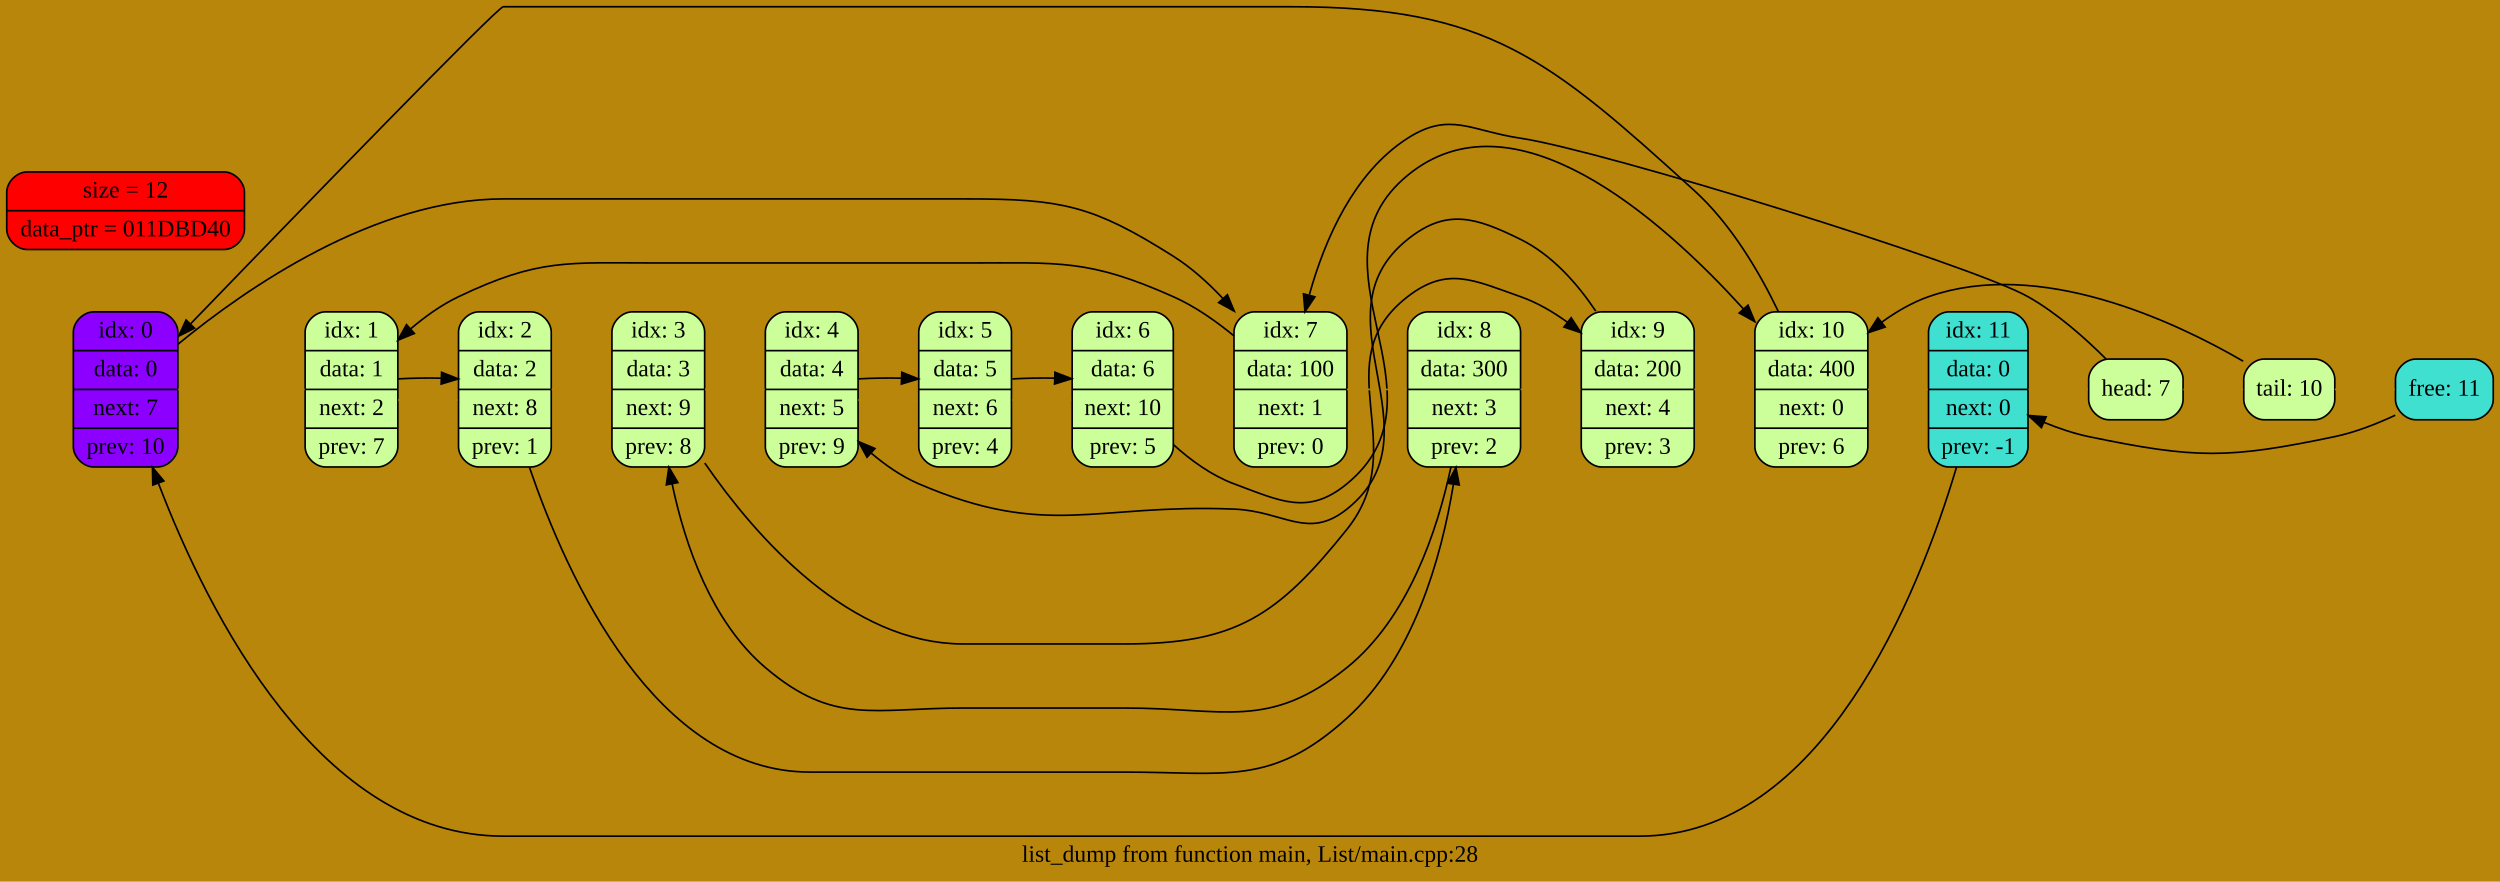
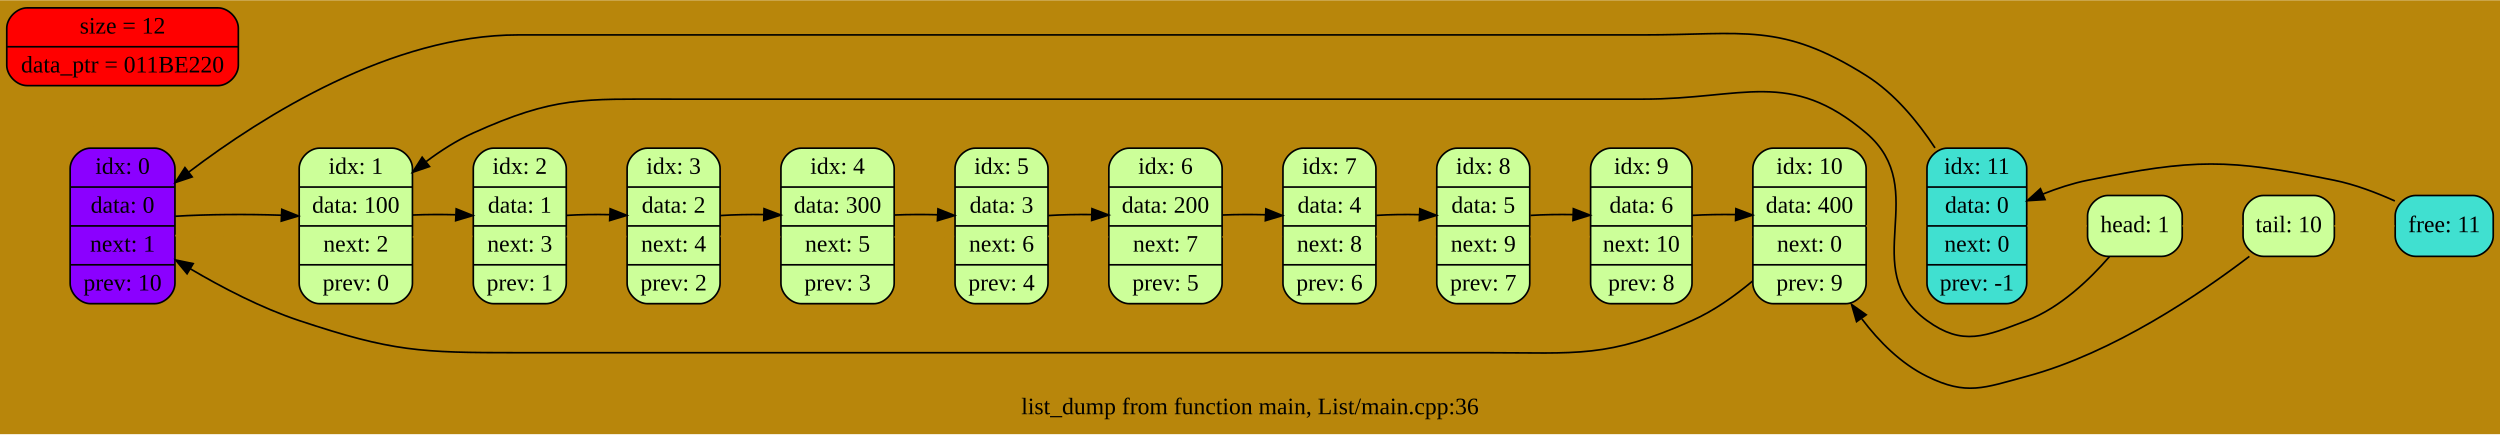
- <svg xmlns="http://www.w3.org/2000/svg" width="1483pt" height="523pt" viewBox="0.00 0.00 1483.00 523.00">
-   <g id="graph0" class="graph" transform="scale(1 1) rotate(0) translate(4 519)">
-     <polygon fill="#b8860b" stroke="none" points="-4,4 -4,-519 1479,-519 1479,4 -4,4" />
-     <text text-anchor="middle" x="737.5" y="-7.8" font-family="Times New Roman,serif" font-size="14.00">list_dump from function main, List/main.cpp:28</text>
+ <svg xmlns="http://www.w3.org/2000/svg" width="1479pt" height="257pt" viewBox="0.00 0.00 1479.00 256.69">
+   <g id="graph0" class="graph" transform="scale(1 1) rotate(0) translate(4 252.69)">
+     <polygon fill="#b8860b" stroke="none" points="-4,4 -4,-252.69 1475,-252.69 1475,4 -4,4" />
+     <text text-anchor="middle" x="735.5" y="-7.8" font-family="Times New Roman,serif" font-size="14.00">list_dump from function main, List/main.cpp:36</text>
    <g id="node1" class="node">
-       <path fill="#8b00ff" stroke="black" d="M51.5,-242C51.5,-242 89.5,-242 89.5,-242 95.5,-242 101.5,-248 101.5,-254 101.5,-254 101.5,-322 101.5,-322 101.5,-328 95.5,-334 89.5,-334 89.5,-334 51.5,-334 51.5,-334 45.5,-334 39.5,-328 39.5,-322 39.5,-322 39.5,-254 39.5,-254 39.5,-248 45.5,-242 51.5,-242" />
-       <text text-anchor="middle" x="70.5" y="-318.8" font-family="Times New Roman,serif" font-size="14.00">idx: 0</text>
-       <polyline fill="none" stroke="black" points="39.5,-311 101.5,-311" />
-       <text text-anchor="middle" x="70.5" y="-295.8" font-family="Times New Roman,serif" font-size="14.00">data: 0</text>
-       <polyline fill="none" stroke="black" points="39.5,-288 101.5,-288" />
-       <text text-anchor="middle" x="70.5" y="-272.8" font-family="Times New Roman,serif" font-size="14.00">next: 7</text>
-       <polyline fill="none" stroke="black" points="39.5,-265 101.5,-265" />
-       <text text-anchor="middle" x="70.5" y="-249.8" font-family="Times New Roman,serif" font-size="14.00">prev: 10</text>
+       <path fill="#8b00ff" stroke="black" d="M49.5,-73.19C49.5,-73.19 87.5,-73.19 87.5,-73.19 93.5,-73.19 99.5,-79.19 99.5,-85.19 99.5,-85.19 99.5,-153.19 99.5,-153.19 99.5,-159.19 93.5,-165.19 87.5,-165.19 87.5,-165.19 49.5,-165.19 49.5,-165.19 43.5,-165.19 37.5,-159.19 37.5,-153.19 37.5,-153.19 37.5,-85.19 37.5,-85.19 37.5,-79.19 43.5,-73.19 49.5,-73.19" />
+       <text text-anchor="middle" x="68.5" y="-149.99" font-family="Times New Roman,serif" font-size="14.00">idx: 0</text>
+       <polyline fill="none" stroke="black" points="37.5,-142.19 99.5,-142.19" />
+       <text text-anchor="middle" x="68.5" y="-126.99" font-family="Times New Roman,serif" font-size="14.00">data: 0</text>
+       <polyline fill="none" stroke="black" points="37.5,-119.19 99.5,-119.19" />
+       <text text-anchor="middle" x="68.5" y="-103.99" font-family="Times New Roman,serif" font-size="14.00">next: 1</text>
+       <polyline fill="none" stroke="black" points="37.5,-96.19 99.5,-96.19" />
+       <text text-anchor="middle" x="68.5" y="-80.99" font-family="Times New Roman,serif" font-size="14.00">prev: 10</text>
    </g>
    <g id="edge1" class="edge">
-       <path fill="none" stroke="#b8860b" d="M45.93,-334.09C48.05,-344.7 56.24,-352.5 70.5,-352.5 84.54,-352.5 92.7,-344.95 94.97,-334.59" />
-       <polygon fill="#b8860b" stroke="#b8860b" points="95.07,-334.09 95.07,-334.09 95.07,-334.09 95.07,-334.09" />
+       <path fill="none" stroke="#b8860b" d="M43.2,-165.28C45.38,-175.89 53.81,-183.69 68.5,-183.69 82.96,-183.69 91.36,-176.14 93.7,-165.78" />
+       <polygon fill="#b8860b" stroke="#b8860b" points="93.8,-165.28 93.8,-165.28 93.8,-165.28 93.8,-165.28" />
    </g>
    <g id="node2" class="node">
-       <path fill="#ccff99" stroke="black" d="M189,-242C189,-242 220,-242 220,-242 226,-242 232,-248 232,-254 232,-254 232,-322 232,-322 232,-328 226,-334 220,-334 220,-334 189,-334 189,-334 183,-334 177,-328 177,-322 177,-322 177,-254 177,-254 177,-248 183,-242 189,-242" />
-       <text text-anchor="middle" x="204.5" y="-318.8" font-family="Times New Roman,serif" font-size="14.00">idx: 1</text>
-       <polyline fill="none" stroke="black" points="177,-311 232,-311" />
-       <text text-anchor="middle" x="204.5" y="-295.8" font-family="Times New Roman,serif" font-size="14.00">data: 1</text>
-       <polyline fill="none" stroke="black" points="177,-288 232,-288" />
-       <text text-anchor="middle" x="204.5" y="-272.8" font-family="Times New Roman,serif" font-size="14.00">next: 2</text>
-       <polyline fill="none" stroke="black" points="177,-265 232,-265" />
-       <text text-anchor="middle" x="204.5" y="-249.8" font-family="Times New Roman,serif" font-size="14.00">prev: 7</text>
+       <path fill="#ccff99" stroke="black" d="M185,-73.19C185,-73.19 228,-73.19 228,-73.19 234,-73.19 240,-79.19 240,-85.19 240,-85.19 240,-153.19 240,-153.19 240,-159.19 234,-165.19 228,-165.19 228,-165.19 185,-165.19 185,-165.19 179,-165.19 173,-159.19 173,-153.19 173,-153.19 173,-85.19 173,-85.19 173,-79.19 179,-73.19 185,-73.19" />
+       <text text-anchor="middle" x="206.5" y="-149.99" font-family="Times New Roman,serif" font-size="14.00">idx: 1</text>
+       <polyline fill="none" stroke="black" points="173,-142.19 240,-142.19" />
+       <text text-anchor="middle" x="206.5" y="-126.99" font-family="Times New Roman,serif" font-size="14.00">data: 100</text>
+       <polyline fill="none" stroke="black" points="173,-119.19 240,-119.19" />
+       <text text-anchor="middle" x="206.5" y="-103.99" font-family="Times New Roman,serif" font-size="14.00">next: 2</text>
+       <polyline fill="none" stroke="black" points="173,-96.19 240,-96.19" />
+       <text text-anchor="middle" x="206.5" y="-80.99" font-family="Times New Roman,serif" font-size="14.00">prev: 0</text>
    </g>
    <g id="edge2" class="edge">
-       <path fill="none" stroke="#b8860b" d="M101.78,-288C124.38,-288 154.96,-288 176.68,-288" />
-       <polygon fill="#b8860b" stroke="#b8860b" points="176.93,-288 176.93,-288 176.93,-288 176.93,-288" />
+       <path fill="none" stroke="#b8860b" d="M99.68,-113.47C121.2,-112.16 150.12,-112.1 172.29,-113.29" />
+       <polygon fill="#b8860b" stroke="#b8860b" points="172.55,-113.31 172.55,-113.31 172.55,-113.31 172.55,-113.31" />
+     </g>
+     <g id="edge16" class="edge">
+       <path fill="none" stroke="black" d="M99.68,-124.91C118.16,-126.04 142.1,-126.24 162.53,-125.51" />
+       <polygon fill="black" stroke="black" points="162.71,-129.01 172.55,-125.07 162.4,-122.02 162.71,-129.01" />
+     </g>
+     <g id="node3" class="node">
+       <path fill="#ccff99" stroke="black" d="M288,-73.19C288,-73.19 319,-73.19 319,-73.19 325,-73.19 331,-79.19 331,-85.19 331,-85.19 331,-153.19 331,-153.19 331,-159.19 325,-165.19 319,-165.19 319,-165.19 288,-165.19 288,-165.19 282,-165.19 276,-159.19 276,-153.19 276,-153.19 276,-85.19 276,-85.19 276,-79.19 282,-73.19 288,-73.19" />
+       <text text-anchor="middle" x="303.5" y="-149.99" font-family="Times New Roman,serif" font-size="14.00">idx: 2</text>
+       <polyline fill="none" stroke="black" points="276,-142.19 331,-142.19" />
+       <text text-anchor="middle" x="303.5" y="-126.99" font-family="Times New Roman,serif" font-size="14.00">data: 1</text>
+       <polyline fill="none" stroke="black" points="276,-119.19 331,-119.19" />
+       <text text-anchor="middle" x="303.5" y="-103.99" font-family="Times New Roman,serif" font-size="14.00">next: 3</text>
+       <polyline fill="none" stroke="black" points="276,-96.19 331,-96.19" />
+       <text text-anchor="middle" x="303.5" y="-80.99" font-family="Times New Roman,serif" font-size="14.00">prev: 1</text>
+     </g>
+     <g id="edge3" class="edge">
+       <path fill="none" stroke="#b8860b" d="M240.19,-112.74C251.7,-112.26 264.49,-112.36 275.47,-113.03" />
+       <polygon fill="#b8860b" stroke="#b8860b" points="275.73,-113.05 275.73,-113.05 275.73,-113.05 275.73,-113.05" />
+     </g>
+     <g id="edge17" class="edge">
+       <path fill="none" stroke="black" d="M240.19,-125.64C248.35,-125.98 257.14,-126.03 265.49,-125.79" />
+       <polygon fill="black" stroke="black" points="265.9,-129.28 275.73,-125.33 265.58,-122.28 265.9,-129.28" />
+     </g>
+     <g id="node4" class="node">
+       <path fill="#ccff99" stroke="black" d="M379,-73.19C379,-73.19 410,-73.19 410,-73.19 416,-73.19 422,-79.19 422,-85.19 422,-85.19 422,-153.19 422,-153.19 422,-159.19 416,-165.19 410,-165.19 410,-165.19 379,-165.19 379,-165.19 373,-165.19 367,-159.19 367,-153.19 367,-153.19 367,-85.19 367,-85.19 367,-79.19 373,-73.19 379,-73.19" />
+       <text text-anchor="middle" x="394.5" y="-149.99" font-family="Times New Roman,serif" font-size="14.00">idx: 3</text>
+       <polyline fill="none" stroke="black" points="367,-142.19 422,-142.19" />
+       <text text-anchor="middle" x="394.5" y="-126.99" font-family="Times New Roman,serif" font-size="14.00">data: 2</text>
+       <polyline fill="none" stroke="black" points="367,-119.19 422,-119.19" />
+       <text text-anchor="middle" x="394.5" y="-103.99" font-family="Times New Roman,serif" font-size="14.00">next: 4</text>
+       <polyline fill="none" stroke="black" points="367,-96.19 422,-96.19" />
+       <text text-anchor="middle" x="394.5" y="-80.99" font-family="Times New Roman,serif" font-size="14.00">prev: 2</text>
+     </g>
+     <g id="edge4" class="edge">
+       <path fill="none" stroke="#b8860b" d="M331.2,-112.94C342.38,-112.28 355.35,-112.27 366.55,-112.93" />
+       <polygon fill="#b8860b" stroke="#b8860b" points="366.82,-112.94 366.82,-112.94 366.82,-112.94 366.82,-112.94" />
+     </g>
+     <g id="edge18" class="edge">
+       <path fill="none" stroke="black" d="M331.2,-125.43C339.21,-125.91 348.14,-126.05 356.68,-125.85" />
+       <polygon fill="black" stroke="black" points="356.97,-129.34 366.82,-125.43 356.68,-122.35 356.97,-129.34" />
+     </g>
+     <g id="node5" class="node">
+       <path fill="#ccff99" stroke="black" d="M470,-73.19C470,-73.19 513,-73.19 513,-73.19 519,-73.19 525,-79.19 525,-85.19 525,-85.19 525,-153.19 525,-153.19 525,-159.19 519,-165.19 513,-165.19 513,-165.19 470,-165.19 470,-165.19 464,-165.19 458,-159.19 458,-153.19 458,-153.19 458,-85.19 458,-85.19 458,-79.19 464,-73.19 470,-73.19" />
+       <text text-anchor="middle" x="491.5" y="-149.99" font-family="Times New Roman,serif" font-size="14.00">idx: 4</text>
+       <polyline fill="none" stroke="black" points="458,-142.19 525,-142.19" />
+       <text text-anchor="middle" x="491.5" y="-126.99" font-family="Times New Roman,serif" font-size="14.00">data: 300</text>
+       <polyline fill="none" stroke="black" points="458,-119.19 525,-119.19" />
+       <text text-anchor="middle" x="491.5" y="-103.99" font-family="Times New Roman,serif" font-size="14.00">next: 5</text>
+       <polyline fill="none" stroke="black" points="458,-96.19 525,-96.19" />
+       <text text-anchor="middle" x="491.5" y="-80.99" font-family="Times New Roman,serif" font-size="14.00">prev: 3</text>
+     </g>
+     <g id="edge5" class="edge">
+       <path fill="none" stroke="#b8860b" d="M422.22,-113.05C433.21,-112.36 446.07,-112.25 457.63,-112.73" />
+       <polygon fill="#b8860b" stroke="#b8860b" points="457.91,-112.74 457.91,-112.74 457.91,-112.74 457.91,-112.74" />
+     </g>
+     <g id="edge19" class="edge">
+       <path fill="none" stroke="black" d="M422.22,-125.33C430.18,-125.83 439.12,-126.02 447.84,-125.91" />
+       <polygon fill="black" stroke="black" points="448.01,-129.4 457.91,-125.63 447.82,-122.41 448.01,-129.4" />
+     </g>
+     <g id="node6" class="node">
+       <path fill="#ccff99" stroke="black" d="M573,-73.19C573,-73.19 604,-73.19 604,-73.19 610,-73.19 616,-79.19 616,-85.19 616,-85.19 616,-153.19 616,-153.19 616,-159.19 610,-165.19 604,-165.19 604,-165.19 573,-165.19 573,-165.19 567,-165.19 561,-159.19 561,-153.19 561,-153.19 561,-85.19 561,-85.19 561,-79.19 567,-73.19 573,-73.19" />
+       <text text-anchor="middle" x="588.5" y="-149.99" font-family="Times New Roman,serif" font-size="14.00">idx: 5</text>
+       <polyline fill="none" stroke="black" points="561,-142.19 616,-142.19" />
+       <text text-anchor="middle" x="588.5" y="-126.99" font-family="Times New Roman,serif" font-size="14.00">data: 3</text>
+       <polyline fill="none" stroke="black" points="561,-119.19 616,-119.19" />
+       <text text-anchor="middle" x="588.5" y="-103.99" font-family="Times New Roman,serif" font-size="14.00">next: 6</text>
+       <polyline fill="none" stroke="black" points="561,-96.19 616,-96.19" />
+       <text text-anchor="middle" x="588.5" y="-80.99" font-family="Times New Roman,serif" font-size="14.00">prev: 4</text>
+     </g>
+     <g id="edge6" class="edge">
+       <path fill="none" stroke="#b8860b" d="M525.19,-112.74C536.7,-112.26 549.49,-112.36 560.47,-113.03" />
+       <polygon fill="#b8860b" stroke="#b8860b" points="560.73,-113.05 560.73,-113.05 560.73,-113.05 560.73,-113.05" />
+     </g>
+     <g id="edge20" class="edge">
+       <path fill="none" stroke="black" d="M525.19,-125.64C533.35,-125.98 542.14,-126.03 550.49,-125.79" />
+       <polygon fill="black" stroke="black" points="550.9,-129.28 560.73,-125.33 550.58,-122.28 550.9,-129.28" />
+     </g>
+     <g id="node7" class="node">
+       <path fill="#ccff99" stroke="black" d="M664,-73.19C664,-73.19 707,-73.19 707,-73.19 713,-73.19 719,-79.19 719,-85.19 719,-85.19 719,-153.19 719,-153.19 719,-159.19 713,-165.19 707,-165.19 707,-165.19 664,-165.19 664,-165.19 658,-165.19 652,-159.19 652,-153.19 652,-153.19 652,-85.19 652,-85.19 652,-79.19 658,-73.19 664,-73.19" />
+       <text text-anchor="middle" x="685.5" y="-149.99" font-family="Times New Roman,serif" font-size="14.00">idx: 6</text>
+       <polyline fill="none" stroke="black" points="652,-142.19 719,-142.19" />
+       <text text-anchor="middle" x="685.5" y="-126.99" font-family="Times New Roman,serif" font-size="14.00">data: 200</text>
+       <polyline fill="none" stroke="black" points="652,-119.19 719,-119.19" />
+       <text text-anchor="middle" x="685.5" y="-103.99" font-family="Times New Roman,serif" font-size="14.00">next: 7</text>
+       <polyline fill="none" stroke="black" points="652,-96.19 719,-96.19" />
+       <text text-anchor="middle" x="685.5" y="-80.99" font-family="Times New Roman,serif" font-size="14.00">prev: 5</text>
+     </g>
+     <g id="edge7" class="edge">
+       <path fill="none" stroke="#b8860b" d="M616.22,-113.05C627.21,-112.36 640.07,-112.25 651.63,-112.73" />
+       <polygon fill="#b8860b" stroke="#b8860b" points="651.91,-112.74 651.91,-112.74 651.91,-112.74 651.91,-112.74" />
+     </g>
+     <g id="edge21" class="edge">
+       <path fill="none" stroke="black" d="M616.22,-125.33C624.18,-125.83 633.12,-126.02 641.84,-125.91" />
+       <polygon fill="black" stroke="black" points="642.01,-129.4 651.91,-125.63 641.82,-122.41 642.01,-129.4" />
    </g>
    <g id="node8" class="node">
-       <path fill="#ccff99" stroke="black" d="M740,-242C740,-242 783,-242 783,-242 789,-242 795,-248 795,-254 795,-254 795,-322 795,-322 795,-328 789,-334 783,-334 783,-334 740,-334 740,-334 734,-334 728,-328 728,-322 728,-322 728,-254 728,-254 728,-248 734,-242 740,-242" />
-       <text text-anchor="middle" x="761.5" y="-318.8" font-family="Times New Roman,serif" font-size="14.00">idx: 7</text>
-       <polyline fill="none" stroke="black" points="728,-311 795,-311" />
-       <text text-anchor="middle" x="761.5" y="-295.8" font-family="Times New Roman,serif" font-size="14.00">data: 100</text>
-       <polyline fill="none" stroke="black" points="728,-288 795,-288" />
-       <text text-anchor="middle" x="761.5" y="-272.8" font-family="Times New Roman,serif" font-size="14.00">next: 1</text>
-       <polyline fill="none" stroke="black" points="728,-265 795,-265" />
-       <text text-anchor="middle" x="761.5" y="-249.8" font-family="Times New Roman,serif" font-size="14.00">prev: 0</text>
-     </g>
-     <g id="edge16" class="edge">
-       <path fill="none" stroke="black" d="M101.54,-314.78C142.23,-348.2 218.55,-401 294.5,-401 294.5,-401 294.5,-401 569.5,-401 626,-401 644.24,-397.19 692,-367 702.66,-360.27 712.57,-351.37 721.36,-341.99" />
-       <polygon fill="black" stroke="black" points="724.1,-344.17 728.17,-334.39 718.89,-339.5 724.1,-344.17" />
-     </g>
-     <g id="node3" class="node">
-       <path fill="#ccff99" stroke="black" d="M280,-242C280,-242 311,-242 311,-242 317,-242 323,-248 323,-254 323,-254 323,-322 323,-322 323,-328 317,-334 311,-334 311,-334 280,-334 280,-334 274,-334 268,-328 268,-322 268,-322 268,-254 268,-254 268,-248 274,-242 280,-242" />
-       <text text-anchor="middle" x="295.5" y="-318.8" font-family="Times New Roman,serif" font-size="14.00">idx: 2</text>
-       <polyline fill="none" stroke="black" points="268,-311 323,-311" />
-       <text text-anchor="middle" x="295.5" y="-295.8" font-family="Times New Roman,serif" font-size="14.00">data: 2</text>
-       <polyline fill="none" stroke="black" points="268,-288 323,-288" />
-       <text text-anchor="middle" x="295.5" y="-272.8" font-family="Times New Roman,serif" font-size="14.00">next: 8</text>
-       <polyline fill="none" stroke="black" points="268,-265 323,-265" />
-       <text text-anchor="middle" x="295.5" y="-249.8" font-family="Times New Roman,serif" font-size="14.00">prev: 1</text>
-     </g>
-     <g id="edge3" class="edge">
-       <path fill="none" stroke="#b8860b" d="M232.2,-281.75C243.38,-281.09 256.35,-281.08 267.55,-281.74" />
-       <polygon fill="#b8860b" stroke="#b8860b" points="267.82,-281.76 267.82,-281.76 267.82,-281.76 267.82,-281.76" />
-     </g>
-     <g id="edge18" class="edge">
-       <path fill="none" stroke="black" d="M232.2,-294.25C240.21,-294.72 249.14,-294.86 257.68,-294.66" />
-       <polygon fill="black" stroke="black" points="257.97,-298.15 267.82,-294.24 257.68,-291.16 257.97,-298.15" />
-     </g>
-     <g id="node4" class="node">
-       <path fill="#ccff99" stroke="black" d="M371,-242C371,-242 402,-242 402,-242 408,-242 414,-248 414,-254 414,-254 414,-322 414,-322 414,-328 408,-334 402,-334 402,-334 371,-334 371,-334 365,-334 359,-328 359,-322 359,-322 359,-254 359,-254 359,-248 365,-242 371,-242" />
-       <text text-anchor="middle" x="386.5" y="-318.8" font-family="Times New Roman,serif" font-size="14.00">idx: 3</text>
-       <polyline fill="none" stroke="black" points="359,-311 414,-311" />
-       <text text-anchor="middle" x="386.5" y="-295.8" font-family="Times New Roman,serif" font-size="14.00">data: 3</text>
-       <polyline fill="none" stroke="black" points="359,-288 414,-288" />
-       <text text-anchor="middle" x="386.5" y="-272.8" font-family="Times New Roman,serif" font-size="14.00">next: 9</text>
-       <polyline fill="none" stroke="black" points="359,-265 414,-265" />
-       <text text-anchor="middle" x="386.5" y="-249.8" font-family="Times New Roman,serif" font-size="14.00">prev: 8</text>
-     </g>
-     <g id="edge4" class="edge">
-       <path fill="none" stroke="#b8860b" d="M323.2,-288C334.38,-288 347.35,-288 358.55,-288" />
-       <polygon fill="#b8860b" stroke="#b8860b" points="358.82,-288 358.82,-288 358.82,-288 358.82,-288" />
+       <path fill="#ccff99" stroke="black" d="M767,-73.19C767,-73.19 798,-73.19 798,-73.19 804,-73.19 810,-79.19 810,-85.19 810,-85.19 810,-153.19 810,-153.19 810,-159.19 804,-165.19 798,-165.19 798,-165.19 767,-165.19 767,-165.19 761,-165.19 755,-159.19 755,-153.19 755,-153.19 755,-85.19 755,-85.19 755,-79.19 761,-73.19 767,-73.19" />
+       <text text-anchor="middle" x="782.5" y="-149.99" font-family="Times New Roman,serif" font-size="14.00">idx: 7</text>
+       <polyline fill="none" stroke="black" points="755,-142.19 810,-142.19" />
+       <text text-anchor="middle" x="782.5" y="-126.99" font-family="Times New Roman,serif" font-size="14.00">data: 4</text>
+       <polyline fill="none" stroke="black" points="755,-119.19 810,-119.19" />
+       <text text-anchor="middle" x="782.5" y="-103.99" font-family="Times New Roman,serif" font-size="14.00">next: 8</text>
+       <polyline fill="none" stroke="black" points="755,-96.19 810,-96.19" />
+       <text text-anchor="middle" x="782.5" y="-80.99" font-family="Times New Roman,serif" font-size="14.00">prev: 6</text>
+     </g>
+     <g id="edge8" class="edge">
+       <path fill="none" stroke="#b8860b" d="M719.19,-112.74C730.7,-112.26 743.49,-112.36 754.47,-113.03" />
+       <polygon fill="#b8860b" stroke="#b8860b" points="754.73,-113.05 754.73,-113.05 754.73,-113.05 754.73,-113.05" />
+     </g>
+     <g id="edge22" class="edge">
+       <path fill="none" stroke="black" d="M719.19,-125.64C727.35,-125.98 736.14,-126.03 744.49,-125.79" />
+       <polygon fill="black" stroke="black" points="744.9,-129.28 754.73,-125.33 744.58,-122.28 744.9,-129.28" />
    </g>
    <g id="node9" class="node">
-       <path fill="#ccff99" stroke="black" d="M843,-242C843,-242 886,-242 886,-242 892,-242 898,-248 898,-254 898,-254 898,-322 898,-322 898,-328 892,-334 886,-334 886,-334 843,-334 843,-334 837,-334 831,-328 831,-322 831,-322 831,-254 831,-254 831,-248 837,-242 843,-242" />
-       <text text-anchor="middle" x="864.5" y="-318.8" font-family="Times New Roman,serif" font-size="14.00">idx: 8</text>
-       <polyline fill="none" stroke="black" points="831,-311 898,-311" />
-       <text text-anchor="middle" x="864.5" y="-295.8" font-family="Times New Roman,serif" font-size="14.00">data: 300</text>
-       <polyline fill="none" stroke="black" points="831,-288 898,-288" />
-       <text text-anchor="middle" x="864.5" y="-272.8" font-family="Times New Roman,serif" font-size="14.00">next: 3</text>
-       <polyline fill="none" stroke="black" points="831,-265 898,-265" />
-       <text text-anchor="middle" x="864.5" y="-249.8" font-family="Times New Roman,serif" font-size="14.00">prev: 2</text>
-     </g>
-     <g id="edge19" class="edge">
-       <path fill="none" stroke="black" d="M310.07,-241.79C332.75,-175.42 385.09,-61 476.5,-61 476.5,-61 476.5,-61 663,-61 723.37,-61 750.24,-52.5 795,-93 834.25,-128.51 851.01,-187.84 858.17,-231.75" />
-       <polygon fill="black" stroke="black" points="854.72,-232.35 859.67,-241.71 861.64,-231.3 854.72,-232.35" />
-     </g>
-     <g id="node5" class="node">
-       <path fill="#ccff99" stroke="black" d="M462,-242C462,-242 493,-242 493,-242 499,-242 505,-248 505,-254 505,-254 505,-322 505,-322 505,-328 499,-334 493,-334 493,-334 462,-334 462,-334 456,-334 450,-328 450,-322 450,-322 450,-254 450,-254 450,-248 456,-242 462,-242" />
-       <text text-anchor="middle" x="477.5" y="-318.8" font-family="Times New Roman,serif" font-size="14.00">idx: 4</text>
-       <polyline fill="none" stroke="black" points="450,-311 505,-311" />
-       <text text-anchor="middle" x="477.5" y="-295.8" font-family="Times New Roman,serif" font-size="14.00">data: 4</text>
-       <polyline fill="none" stroke="black" points="450,-288 505,-288" />
-       <text text-anchor="middle" x="477.5" y="-272.8" font-family="Times New Roman,serif" font-size="14.00">next: 5</text>
-       <polyline fill="none" stroke="black" points="450,-265 505,-265" />
-       <text text-anchor="middle" x="477.5" y="-249.8" font-family="Times New Roman,serif" font-size="14.00">prev: 9</text>
-     </g>
-     <g id="edge5" class="edge">
-       <path fill="none" stroke="#b8860b" d="M414.2,-288C425.38,-288 438.35,-288 449.55,-288" />
-       <polygon fill="#b8860b" stroke="#b8860b" points="449.82,-288 449.82,-288 449.82,-288 449.82,-288" />
+       <path fill="#ccff99" stroke="black" d="M858,-73.19C858,-73.19 889,-73.19 889,-73.19 895,-73.19 901,-79.19 901,-85.19 901,-85.19 901,-153.19 901,-153.19 901,-159.19 895,-165.19 889,-165.19 889,-165.19 858,-165.19 858,-165.19 852,-165.19 846,-159.19 846,-153.19 846,-153.19 846,-85.19 846,-85.19 846,-79.19 852,-73.19 858,-73.19" />
+       <text text-anchor="middle" x="873.5" y="-149.99" font-family="Times New Roman,serif" font-size="14.00">idx: 8</text>
+       <polyline fill="none" stroke="black" points="846,-142.19 901,-142.19" />
+       <text text-anchor="middle" x="873.5" y="-126.99" font-family="Times New Roman,serif" font-size="14.00">data: 5</text>
+       <polyline fill="none" stroke="black" points="846,-119.19 901,-119.19" />
+       <text text-anchor="middle" x="873.5" y="-103.99" font-family="Times New Roman,serif" font-size="14.00">next: 9</text>
+       <polyline fill="none" stroke="black" points="846,-96.19 901,-96.19" />
+       <text text-anchor="middle" x="873.5" y="-80.99" font-family="Times New Roman,serif" font-size="14.00">prev: 7</text>
+     </g>
+     <g id="edge9" class="edge">
+       <path fill="none" stroke="#b8860b" d="M810.2,-112.94C821.38,-112.28 834.35,-112.27 845.55,-112.93" />
+       <polygon fill="#b8860b" stroke="#b8860b" points="845.82,-112.94 845.82,-112.94 845.82,-112.94 845.82,-112.94" />
+     </g>
+     <g id="edge23" class="edge">
+       <path fill="none" stroke="black" d="M810.2,-125.43C818.21,-125.91 827.14,-126.05 835.68,-125.85" />
+       <polygon fill="black" stroke="black" points="835.97,-129.34 845.82,-125.43 835.68,-122.35 835.97,-129.34" />
    </g>
    <g id="node10" class="node">
-       <path fill="#ccff99" stroke="black" d="M946,-242C946,-242 989,-242 989,-242 995,-242 1001,-248 1001,-254 1001,-254 1001,-322 1001,-322 1001,-328 995,-334 989,-334 989,-334 946,-334 946,-334 940,-334 934,-328 934,-322 934,-322 934,-254 934,-254 934,-248 940,-242 946,-242" />
-       <text text-anchor="middle" x="967.5" y="-318.8" font-family="Times New Roman,serif" font-size="14.00">idx: 9</text>
-       <polyline fill="none" stroke="black" points="934,-311 1001,-311" />
-       <text text-anchor="middle" x="967.5" y="-295.8" font-family="Times New Roman,serif" font-size="14.00">data: 200</text>
-       <polyline fill="none" stroke="black" points="934,-288 1001,-288" />
-       <text text-anchor="middle" x="967.5" y="-272.8" font-family="Times New Roman,serif" font-size="14.00">next: 4</text>
-       <polyline fill="none" stroke="black" points="934,-265 1001,-265" />
-       <text text-anchor="middle" x="967.5" y="-249.8" font-family="Times New Roman,serif" font-size="14.00">prev: 3</text>
-     </g>
-     <g id="edge21" class="edge">
-       <path fill="none" stroke="black" d="M414.05,-244.32C444.88,-199.73 500.2,-137 567.5,-137 567.5,-137 567.5,-137 663,-137 728.99,-137 753.75,-153.48 795,-205 834.62,-254.48 780.84,-304.25 831,-343 854.56,-361.21 869.91,-352.88 898,-343 907.81,-339.55 917.26,-334.03 925.84,-327.8" />
-       <polygon fill="black" stroke="black" points="928.02,-330.53 933.78,-321.64 923.73,-325 928.02,-330.53" />
-     </g>
-     <g id="node6" class="node">
-       <path fill="#ccff99" stroke="black" d="M553,-242C553,-242 584,-242 584,-242 590,-242 596,-248 596,-254 596,-254 596,-322 596,-322 596,-328 590,-334 584,-334 584,-334 553,-334 553,-334 547,-334 541,-328 541,-322 541,-322 541,-254 541,-254 541,-248 547,-242 553,-242" />
-       <text text-anchor="middle" x="568.5" y="-318.8" font-family="Times New Roman,serif" font-size="14.00">idx: 5</text>
-       <polyline fill="none" stroke="black" points="541,-311 596,-311" />
-       <text text-anchor="middle" x="568.5" y="-295.8" font-family="Times New Roman,serif" font-size="14.00">data: 5</text>
-       <polyline fill="none" stroke="black" points="541,-288 596,-288" />
-       <text text-anchor="middle" x="568.5" y="-272.8" font-family="Times New Roman,serif" font-size="14.00">next: 6</text>
-       <polyline fill="none" stroke="black" points="541,-265 596,-265" />
-       <text text-anchor="middle" x="568.5" y="-249.8" font-family="Times New Roman,serif" font-size="14.00">prev: 4</text>
-     </g>
-     <g id="edge6" class="edge">
-       <path fill="none" stroke="#b8860b" d="M505.2,-281.75C516.38,-281.09 529.35,-281.08 540.55,-281.74" />
-       <polygon fill="#b8860b" stroke="#b8860b" points="540.82,-281.76 540.82,-281.76 540.82,-281.76 540.82,-281.76" />
-     </g>
-     <g id="edge23" class="edge">
-       <path fill="none" stroke="black" d="M505.2,-294.25C513.21,-294.72 522.14,-294.86 530.68,-294.66" />
-       <polygon fill="black" stroke="black" points="530.97,-298.15 540.82,-294.24 530.68,-291.16 530.97,-298.15" />
-     </g>
-     <g id="node7" class="node">
-       <path fill="#ccff99" stroke="black" d="M644,-242C644,-242 680,-242 680,-242 686,-242 692,-248 692,-254 692,-254 692,-322 692,-322 692,-328 686,-334 680,-334 680,-334 644,-334 644,-334 638,-334 632,-328 632,-322 632,-322 632,-254 632,-254 632,-248 638,-242 644,-242" />
-       <text text-anchor="middle" x="662" y="-318.8" font-family="Times New Roman,serif" font-size="14.00">idx: 6</text>
-       <polyline fill="none" stroke="black" points="632,-311 692,-311" />
-       <text text-anchor="middle" x="662" y="-295.8" font-family="Times New Roman,serif" font-size="14.00">data: 6</text>
-       <polyline fill="none" stroke="black" points="632,-288 692,-288" />
-       <text text-anchor="middle" x="662" y="-272.8" font-family="Times New Roman,serif" font-size="14.00">next: 10</text>
-       <polyline fill="none" stroke="black" points="632,-265 692,-265" />
-       <text text-anchor="middle" x="662" y="-249.8" font-family="Times New Roman,serif" font-size="14.00">prev: 5</text>
-     </g>
-     <g id="edge7" class="edge">
-       <path fill="none" stroke="#b8860b" d="M596.46,-281.78C607.44,-281.12 620.17,-281.08 631.41,-281.64" />
-       <polygon fill="#b8860b" stroke="#b8860b" points="631.68,-281.65 631.68,-281.65 631.68,-281.65 631.68,-281.65" />
+       <path fill="#ccff99" stroke="black" d="M949,-73.19C949,-73.19 985,-73.19 985,-73.19 991,-73.19 997,-79.19 997,-85.19 997,-85.19 997,-153.19 997,-153.19 997,-159.19 991,-165.19 985,-165.19 985,-165.19 949,-165.19 949,-165.19 943,-165.19 937,-159.19 937,-153.19 937,-153.19 937,-85.19 937,-85.19 937,-79.19 943,-73.19 949,-73.19" />
+       <text text-anchor="middle" x="967" y="-149.99" font-family="Times New Roman,serif" font-size="14.00">idx: 9</text>
+       <polyline fill="none" stroke="black" points="937,-142.19 997,-142.19" />
+       <text text-anchor="middle" x="967" y="-126.99" font-family="Times New Roman,serif" font-size="14.00">data: 6</text>
+       <polyline fill="none" stroke="black" points="937,-119.19 997,-119.19" />
+       <text text-anchor="middle" x="967" y="-103.99" font-family="Times New Roman,serif" font-size="14.00">next: 10</text>
+       <polyline fill="none" stroke="black" points="937,-96.19 997,-96.19" />
+       <text text-anchor="middle" x="967" y="-80.99" font-family="Times New Roman,serif" font-size="14.00">prev: 8</text>
+     </g>
+     <g id="edge10" class="edge">
+       <path fill="none" stroke="#b8860b" d="M901.46,-112.97C912.44,-112.31 925.17,-112.26 936.41,-112.83" />
+       <polygon fill="#b8860b" stroke="#b8860b" points="936.68,-112.84 936.68,-112.84 936.68,-112.84 936.68,-112.84" />
    </g>
    <g id="edge24" class="edge">
-       <path fill="none" stroke="black" d="M596.46,-294.22C604.33,-294.69 613.1,-294.85 621.57,-294.69" />
-       <polygon fill="black" stroke="black" points="621.8,-298.19 631.68,-294.35 621.57,-291.19 621.8,-298.19" />
-     </g>
-     <g id="edge8" class="edge">
-       <path fill="none" stroke="#b8860b" d="M692.25,-288C703.38,-288 716.14,-288 727.59,-288" />
-       <polygon fill="#b8860b" stroke="#b8860b" points="727.86,-288 727.86,-288 727.86,-288 727.86,-288" />
+       <path fill="none" stroke="black" d="M901.46,-125.41C909.33,-125.88 918.1,-126.04 926.57,-125.88" />
+       <polygon fill="black" stroke="black" points="926.8,-129.38 936.68,-125.54 926.57,-122.38 926.8,-129.38" />
    </g>
    <g id="node11" class="node">
-       <path fill="#ccff99" stroke="black" d="M1049,-242C1049,-242 1092,-242 1092,-242 1098,-242 1104,-248 1104,-254 1104,-254 1104,-322 1104,-322 1104,-328 1098,-334 1092,-334 1092,-334 1049,-334 1049,-334 1043,-334 1037,-328 1037,-322 1037,-322 1037,-254 1037,-254 1037,-248 1043,-242 1049,-242" />
-       <text text-anchor="middle" x="1070.5" y="-318.8" font-family="Times New Roman,serif" font-size="14.00">idx: 10</text>
-       <polyline fill="none" stroke="black" points="1037,-311 1104,-311" />
-       <text text-anchor="middle" x="1070.5" y="-295.8" font-family="Times New Roman,serif" font-size="14.00">data: 400</text>
-       <polyline fill="none" stroke="black" points="1037,-288 1104,-288" />
-       <text text-anchor="middle" x="1070.5" y="-272.8" font-family="Times New Roman,serif" font-size="14.00">next: 0</text>
-       <polyline fill="none" stroke="black" points="1037,-265 1104,-265" />
-       <text text-anchor="middle" x="1070.5" y="-249.8" font-family="Times New Roman,serif" font-size="14.00">prev: 6</text>
+       <path fill="#ccff99" stroke="black" d="M1045,-73.19C1045,-73.19 1088,-73.19 1088,-73.19 1094,-73.19 1100,-79.19 1100,-85.19 1100,-85.19 1100,-153.19 1100,-153.19 1100,-159.19 1094,-165.19 1088,-165.19 1088,-165.19 1045,-165.19 1045,-165.19 1039,-165.19 1033,-159.19 1033,-153.19 1033,-153.19 1033,-85.19 1033,-85.19 1033,-79.19 1039,-73.19 1045,-73.19" />
+       <text text-anchor="middle" x="1066.5" y="-149.99" font-family="Times New Roman,serif" font-size="14.00">idx: 10</text>
+       <polyline fill="none" stroke="black" points="1033,-142.19 1100,-142.19" />
+       <text text-anchor="middle" x="1066.5" y="-126.99" font-family="Times New Roman,serif" font-size="14.00">data: 400</text>
+       <polyline fill="none" stroke="black" points="1033,-119.19 1100,-119.19" />
+       <text text-anchor="middle" x="1066.5" y="-103.99" font-family="Times New Roman,serif" font-size="14.00">next: 0</text>
+       <polyline fill="none" stroke="black" points="1033,-96.19 1100,-96.19" />
+       <text text-anchor="middle" x="1066.5" y="-80.99" font-family="Times New Roman,serif" font-size="14.00">prev: 9</text>
+     </g>
+     <g id="edge11" class="edge">
+       <path fill="none" stroke="#b8860b" d="M997.25,-112.94C1008.38,-112.34 1021.14,-112.28 1032.59,-112.77" />
+       <polygon fill="#b8860b" stroke="#b8860b" points="1032.86,-112.78 1032.86,-112.78 1032.86,-112.78 1032.86,-112.78" />
    </g>
    <g id="edge25" class="edge">
-       <path fill="none" stroke="black" d="M692.05,-255.26C702.36,-245.91 714.73,-236.93 728,-232 755.92,-221.63 772,-213.08 795,-232 859.02,-284.65 766.98,-362.35 831,-415 893.63,-466.51 980.43,-390.54 1030.2,-335.77" />
-       <polygon fill="black" stroke="black" points="1032.91,-337.99 1036.97,-328.2 1027.69,-333.32 1032.91,-337.99" />
-     </g>
-     <g id="edge17" class="edge">
-       <path fill="none" stroke="black" d="M727.96,-319.76C717.27,-328.58 704.82,-337.29 692,-343 641.61,-365.45 624.67,-363 569.5,-363 385.5,-363 385.5,-363 385.5,-363 332.53,-363 315.81,-365.81 268,-343 257.91,-338.19 248.22,-331.26 239.6,-323.94" />
-       <polygon fill="black" stroke="black" points="241.79,-321.21 232,-317.16 237.13,-326.43 241.79,-321.21" />
-     </g>
-     <g id="edge9" class="edge">
-       <path fill="none" stroke="#b8860b" d="M795.01,-288C806.34,-288 819.06,-288 830.43,-288" />
-       <polygon fill="#b8860b" stroke="#b8860b" points="830.7,-288 830.7,-288 830.7,-288 830.7,-288" />
-     </g>
-     <g id="edge20" class="edge">
-       <path fill="none" stroke="black" d="M856.7,-241.96C848.63,-204.18 831.34,-152.3 795,-123 748.58,-85.57 722.63,-99 663,-99 567.5,-99 567.5,-99 567.5,-99 514.2,-99 490.59,-88.46 450,-123 418.02,-150.22 402.36,-195.61 394.72,-231.9" />
-       <polygon fill="black" stroke="black" points="391.26,-231.39 392.77,-241.88 398.13,-232.73 391.26,-231.39" />
-     </g>
-     <g id="edge10" class="edge">
-       <path fill="none" stroke="#b8860b" d="M898.01,-288C909.34,-288 922.06,-288 933.43,-288" />
-       <polygon fill="#b8860b" stroke="#b8860b" points="933.7,-288 933.7,-288 933.7,-288 933.7,-288" />
-     </g>
-     <g id="edge22" class="edge">
-       <path fill="none" stroke="black" d="M942.61,-334.46C931.47,-351.04 916.54,-367.87 898,-377 871.28,-390.15 854.25,-395.6 831,-377 774.08,-331.47 851.92,-262.53 795,-217 771.75,-198.4 757.75,-215.81 728,-217 644.69,-220.34 617.62,-199.12 541,-232 530.85,-236.35 521.23,-243.04 512.72,-250.29" />
-       <polygon fill="black" stroke="black" points="510.3,-247.76 505.23,-257.06 515,-252.95 510.3,-247.76" />
-     </g>
-     <g id="edge11" class="edge">
-       <path fill="none" stroke="#b8860b" d="M1001.01,-288C1012.34,-288 1025.06,-288 1036.43,-288" />
-       <polygon fill="#b8860b" stroke="#b8860b" points="1036.7,-288 1036.7,-288 1036.7,-288 1036.7,-288" />
+       <path fill="none" stroke="black" d="M997.25,-125.43C1005.23,-125.87 1014.04,-126.02 1022.6,-125.9" />
+       <polygon fill="black" stroke="black" points="1022.96,-129.39 1032.86,-125.6 1022.76,-122.39 1022.96,-129.39" />
    </g>
    <g id="edge26" class="edge">
-       <path fill="none" stroke="black" d="M1051,-334.02C1039.51,-357.96 1022.76,-386.26 1001,-406 914.68,-484.31 879.05,-515 762.5,-515 294.5,-515 294.5,-515 294.5,-515 291.24,-515 171.59,-391.63 108.93,-326.79" />
-       <polygon fill="black" stroke="black" points="111.41,-324.32 101.95,-319.56 106.38,-329.19 111.41,-324.32" />
+       <path fill="none" stroke="black" d="M1032.72,-86.48C1022.11,-77.61 1009.77,-68.88 997,-63.19 946.68,-40.74 929.6,-44.19 874.5,-44.19 302.5,-44.19 302.5,-44.19 302.5,-44.19 244.33,-44.19 228.2,-44.85 173,-63.19 150.57,-70.64 127.28,-82.79 108.48,-93.88" />
+       <polygon fill="black" stroke="black" points="106.67,-90.88 99.91,-99.04 110.29,-96.88 106.67,-90.88" />
    </g>
    <g id="node12" class="node">
-       <path fill="#40e0d0" stroke="black" d="M1152,-242C1152,-242 1187,-242 1187,-242 1193,-242 1199,-248 1199,-254 1199,-254 1199,-322 1199,-322 1199,-328 1193,-334 1187,-334 1187,-334 1152,-334 1152,-334 1146,-334 1140,-328 1140,-322 1140,-322 1140,-254 1140,-254 1140,-248 1146,-242 1152,-242" />
-       <text text-anchor="middle" x="1169.5" y="-318.8" font-family="Times New Roman,serif" font-size="14.00">idx: 11</text>
-       <polyline fill="none" stroke="black" points="1140,-311 1199,-311" />
-       <text text-anchor="middle" x="1169.5" y="-295.8" font-family="Times New Roman,serif" font-size="14.00">data: 0</text>
-       <polyline fill="none" stroke="black" points="1140,-288 1199,-288" />
-       <text text-anchor="middle" x="1169.5" y="-272.8" font-family="Times New Roman,serif" font-size="14.00">next: 0</text>
-       <polyline fill="none" stroke="black" points="1140,-265 1199,-265" />
-       <text text-anchor="middle" x="1169.5" y="-249.8" font-family="Times New Roman,serif" font-size="14.00">prev: -1</text>
+       <path fill="#40e0d0" stroke="black" d="M1148,-73.19C1148,-73.19 1183,-73.19 1183,-73.19 1189,-73.19 1195,-79.19 1195,-85.19 1195,-85.19 1195,-153.19 1195,-153.19 1195,-159.19 1189,-165.19 1183,-165.19 1183,-165.19 1148,-165.19 1148,-165.19 1142,-165.19 1136,-159.19 1136,-153.19 1136,-153.19 1136,-85.19 1136,-85.19 1136,-79.19 1142,-73.19 1148,-73.19" />
+       <text text-anchor="middle" x="1165.5" y="-149.99" font-family="Times New Roman,serif" font-size="14.00">idx: 11</text>
+       <polyline fill="none" stroke="black" points="1136,-142.19 1195,-142.19" />
+       <text text-anchor="middle" x="1165.5" y="-126.99" font-family="Times New Roman,serif" font-size="14.00">data: 0</text>
+       <polyline fill="none" stroke="black" points="1136,-119.19 1195,-119.19" />
+       <text text-anchor="middle" x="1165.5" y="-103.99" font-family="Times New Roman,serif" font-size="14.00">next: 0</text>
+       <polyline fill="none" stroke="black" points="1136,-96.19 1195,-96.19" />
+       <text text-anchor="middle" x="1165.5" y="-80.99" font-family="Times New Roman,serif" font-size="14.00">prev: -1</text>
    </g>
    <g id="edge12" class="edge">
-       <path fill="none" stroke="#b8860b" d="M1104.07,-288C1115.54,-288 1128.34,-288 1139.5,-288" />
-       <polygon fill="#b8860b" stroke="#b8860b" points="1139.76,-288 1139.76,-288 1139.76,-288 1139.76,-288" />
+       <path fill="none" stroke="#b8860b" d="M1100.07,-119.19C1111.54,-119.19 1124.34,-119.19 1135.5,-119.19" />
+       <polygon fill="#b8860b" stroke="#b8860b" points="1135.76,-119.19 1135.76,-119.19 1135.76,-119.19 1135.76,-119.19" />
    </g>
    <g id="edge27" class="edge">
-       <path fill="none" stroke="black" d="M1156.6,-241.84C1133.93,-165.92 1076.86,-23 968.5,-23 294.5,-23 294.5,-23 294.5,-23 186.09,-23 119.78,-154.43 90.03,-232.17" />
-       <polygon fill="black" stroke="black" points="86.64,-231.25 86.42,-241.84 93.2,-233.7 86.64,-231.25" />
+       <path fill="none" stroke="black" d="M1140.75,-165.34C1130.32,-181.27 1116.63,-197.72 1100,-208.19 1049.54,-239.95 1027.63,-232.19 968,-232.19 302.5,-232.19 302.5,-232.19 302.5,-232.19 227.74,-232.19 151.8,-184.51 107.75,-151.1" />
+       <polygon fill="black" stroke="black" points="109.69,-148.18 99.64,-144.83 105.41,-153.71 109.69,-148.18" />
    </g>
    <g id="node13" class="node">
-       <path fill="#ccff99" stroke="black" d="M1247,-270C1247,-270 1279,-270 1279,-270 1285,-270 1291,-276 1291,-282 1291,-282 1291,-294 1291,-294 1291,-300 1285,-306 1279,-306 1279,-306 1247,-306 1247,-306 1241,-306 1235,-300 1235,-294 1235,-294 1235,-282 1235,-282 1235,-276 1241,-270 1247,-270" />
-       <text text-anchor="middle" x="1263" y="-284.3" font-family="Times New Roman,serif" font-size="14.00">head: 7</text>
+       <path fill="#ccff99" stroke="black" d="M1243,-101.19C1243,-101.19 1275,-101.19 1275,-101.19 1281,-101.19 1287,-107.19 1287,-113.19 1287,-113.19 1287,-125.19 1287,-125.19 1287,-131.19 1281,-137.19 1275,-137.19 1275,-137.19 1243,-137.19 1243,-137.19 1237,-137.19 1231,-131.19 1231,-125.19 1231,-125.19 1231,-113.19 1231,-113.19 1231,-107.19 1237,-101.19 1243,-101.19" />
+       <text text-anchor="middle" x="1259" y="-115.49" font-family="Times New Roman,serif" font-size="14.00">head: 1</text>
    </g>
    <g id="edge13" class="edge">
-       <path fill="none" stroke="#b8860b" d="M1199.45,-288C1210.67,-288 1223.46,-288 1234.53,-288" />
-       <polygon fill="#b8860b" stroke="#b8860b" points="1234.79,-288 1234.79,-288 1234.79,-288 1234.79,-288" />
+       <path fill="none" stroke="#b8860b" d="M1195.45,-119.19C1206.67,-119.19 1219.46,-119.19 1230.53,-119.19" />
+       <polygon fill="#b8860b" stroke="#b8860b" points="1230.79,-119.19 1230.79,-119.19 1230.79,-119.19 1230.79,-119.19" />
    </g>
    <g id="edge28" class="edge">
-       <path fill="none" stroke="black" d="M1245.31,-306.02C1233.4,-317.95 1216.46,-333.17 1199,-343 1165.03,-362.13 945.93,-429.94 898,-437 868.54,-441.34 856.07,-453.07 831,-437 799.18,-416.6 781.94,-377.29 772.71,-344.16" />
-       <polygon fill="black" stroke="black" points="776,-342.91 770.1,-334.11 769.23,-344.67 776,-342.91" />
+       <path fill="none" stroke="black" d="M1243.93,-100.99C1232.41,-87.69 1214.83,-70.73 1195,-63.19 1170.49,-53.87 1157.21,-47.77 1136,-63.19 1094.05,-93.68 1139.54,-140.63 1100,-174.19 1054.76,-212.59 1027.34,-194.19 968,-194.19 393.5,-194.19 393.5,-194.19 393.5,-194.19 340.53,-194.19 324.31,-195.91 276,-174.19 266.3,-169.83 256.81,-163.76 248.12,-157.25" />
+       <polygon fill="black" stroke="black" points="250.08,-154.34 240.06,-150.9 245.75,-159.84 250.08,-154.34" />
    </g>
    <g id="node14" class="node">
-       <path fill="#ccff99" stroke="black" d="M1339,-270C1339,-270 1369,-270 1369,-270 1375,-270 1381,-276 1381,-282 1381,-282 1381,-294 1381,-294 1381,-300 1375,-306 1369,-306 1369,-306 1339,-306 1339,-306 1333,-306 1327,-300 1327,-294 1327,-294 1327,-282 1327,-282 1327,-276 1333,-270 1339,-270" />
-       <text text-anchor="middle" x="1354" y="-284.3" font-family="Times New Roman,serif" font-size="14.00">tail: 10</text>
+       <path fill="#ccff99" stroke="black" d="M1335,-101.19C1335,-101.19 1365,-101.19 1365,-101.19 1371,-101.19 1377,-107.19 1377,-113.19 1377,-113.19 1377,-125.19 1377,-125.19 1377,-131.19 1371,-137.19 1365,-137.19 1365,-137.19 1335,-137.19 1335,-137.19 1329,-137.19 1323,-131.19 1323,-125.19 1323,-125.19 1323,-113.19 1323,-113.19 1323,-107.19 1329,-101.19 1335,-101.19" />
+       <text text-anchor="middle" x="1350" y="-115.49" font-family="Times New Roman,serif" font-size="14.00">tail: 10</text>
    </g>
    <g id="edge14" class="edge">
-       <path fill="none" stroke="#b8860b" d="M1291.19,-288C1302.45,-288 1315.46,-288 1326.63,-288" />
-       <polygon fill="#b8860b" stroke="#b8860b" points="1326.89,-288 1326.89,-288 1326.89,-288 1326.89,-288" />
+       <path fill="none" stroke="#b8860b" d="M1287.19,-119.19C1298.45,-119.19 1311.46,-119.19 1322.63,-119.19" />
+       <polygon fill="#b8860b" stroke="#b8860b" points="1322.89,-119.19 1322.89,-119.19 1322.89,-119.19 1322.89,-119.19" />
    </g>
    <g id="edge29" class="edge">
-       <path fill="none" stroke="black" d="M1326.67,-304.72C1286,-328.33 1205.75,-366.13 1140,-343 1130.19,-339.55 1120.74,-334.03 1112.16,-327.8" />
-       <polygon fill="black" stroke="black" points="1114.27,-325 1104.22,-321.64 1109.98,-330.53 1114.27,-325" />
+       <path fill="none" stroke="black" d="M1326.71,-101.17C1298.18,-79.39 1246.3,-43.95 1195,-30.19 1169.67,-23.4 1159.53,-18.61 1136,-30.19 1120.64,-37.75 1107.76,-50.59 1097.47,-64.2" />
+       <polygon fill="black" stroke="black" points="1094.34,-62.55 1091.39,-72.73 1100.05,-66.61 1094.34,-62.55" />
    </g>
    <g id="node15" class="node">
-       <path fill="#40e0d0" stroke="black" d="M1429,-270C1429,-270 1463,-270 1463,-270 1469,-270 1475,-276 1475,-282 1475,-282 1475,-294 1475,-294 1475,-300 1469,-306 1463,-306 1463,-306 1429,-306 1429,-306 1423,-306 1417,-300 1417,-294 1417,-294 1417,-282 1417,-282 1417,-276 1423,-270 1429,-270" />
-       <text text-anchor="middle" x="1446" y="-284.3" font-family="Times New Roman,serif" font-size="14.00">free: 11</text>
+       <path fill="#40e0d0" stroke="black" d="M1425,-101.19C1425,-101.19 1459,-101.19 1459,-101.19 1465,-101.19 1471,-107.19 1471,-113.19 1471,-113.19 1471,-125.19 1471,-125.19 1471,-131.19 1465,-137.19 1459,-137.19 1459,-137.19 1425,-137.19 1425,-137.19 1419,-137.19 1413,-131.19 1413,-125.19 1413,-125.19 1413,-113.19 1413,-113.19 1413,-107.19 1419,-101.19 1425,-101.19" />
+       <text text-anchor="middle" x="1442" y="-115.49" font-family="Times New Roman,serif" font-size="14.00">free: 11</text>
    </g>
    <g id="edge15" class="edge">
-       <path fill="none" stroke="#b8860b" d="M1381.03,-288C1392.16,-288 1405.18,-288 1416.56,-288" />
-       <polygon fill="#b8860b" stroke="#b8860b" points="1416.82,-288 1416.82,-288 1416.82,-288 1416.82,-288" />
+       <path fill="none" stroke="#b8860b" d="M1377.03,-119.19C1388.16,-119.19 1401.18,-119.19 1412.56,-119.19" />
+       <polygon fill="#b8860b" stroke="#b8860b" points="1412.82,-119.19 1412.82,-119.19 1412.82,-119.19 1412.82,-119.19" />
    </g>
    <g id="edge30" class="edge">
-       <path fill="none" stroke="black" d="M1416.85,-272.69C1405.98,-267.59 1393.23,-262.56 1381,-260 1317.49,-246.71 1298.53,-246.8 1235,-260 1226.14,-261.84 1217.01,-264.96 1208.5,-268.47" />
-       <polygon fill="black" stroke="black" points="1206.96,-265.32 1199.21,-272.54 1209.77,-271.73 1206.96,-265.32" />
+       <path fill="none" stroke="black" d="M1412.79,-133.95C1401.91,-138.87 1389.17,-143.73 1377,-146.19 1313.4,-159.06 1294.62,-158.97 1231,-146.19 1222.18,-144.42 1213.06,-141.41 1204.56,-138.03" />
+       <polygon fill="black" stroke="black" points="1205.84,-134.77 1195.26,-134.1 1203.11,-141.22 1205.84,-134.77" />
    </g>
    <g id="node16" class="node">
-       <path fill="#ff0000" stroke="black" d="M12,-371C12,-371 129,-371 129,-371 135,-371 141,-377 141,-383 141,-383 141,-405 141,-405 141,-411 135,-417 129,-417 129,-417 12,-417 12,-417 6,-417 0,-411 0,-405 0,-405 0,-383 0,-383 0,-377 6,-371 12,-371" />
-       <text text-anchor="middle" x="70.5" y="-401.8" font-family="Times New Roman,serif" font-size="14.00">size = 12</text>
-       <polyline fill="none" stroke="black" points="0,-394 141,-394" />
-       <text text-anchor="middle" x="70.5" y="-378.8" font-family="Times New Roman,serif" font-size="14.00">data_ptr = 011DBD40</text>
+       <path fill="#ff0000" stroke="black" d="M12,-202.19C12,-202.19 125,-202.19 125,-202.19 131,-202.19 137,-208.19 137,-214.19 137,-214.19 137,-236.19 137,-236.19 137,-242.19 131,-248.19 125,-248.19 125,-248.19 12,-248.19 12,-248.19 6,-248.19 0,-242.19 0,-236.19 0,-236.19 0,-214.19 0,-214.19 0,-208.19 6,-202.19 12,-202.19" />
+       <text text-anchor="middle" x="68.5" y="-232.99" font-family="Times New Roman,serif" font-size="14.00">size = 12</text>
+       <polyline fill="none" stroke="black" points="0,-225.19 137,-225.19" />
+       <text text-anchor="middle" x="68.5" y="-209.99" font-family="Times New Roman,serif" font-size="14.00">data_ptr = 011BE220</text>
    </g>
  </g>
</svg>
